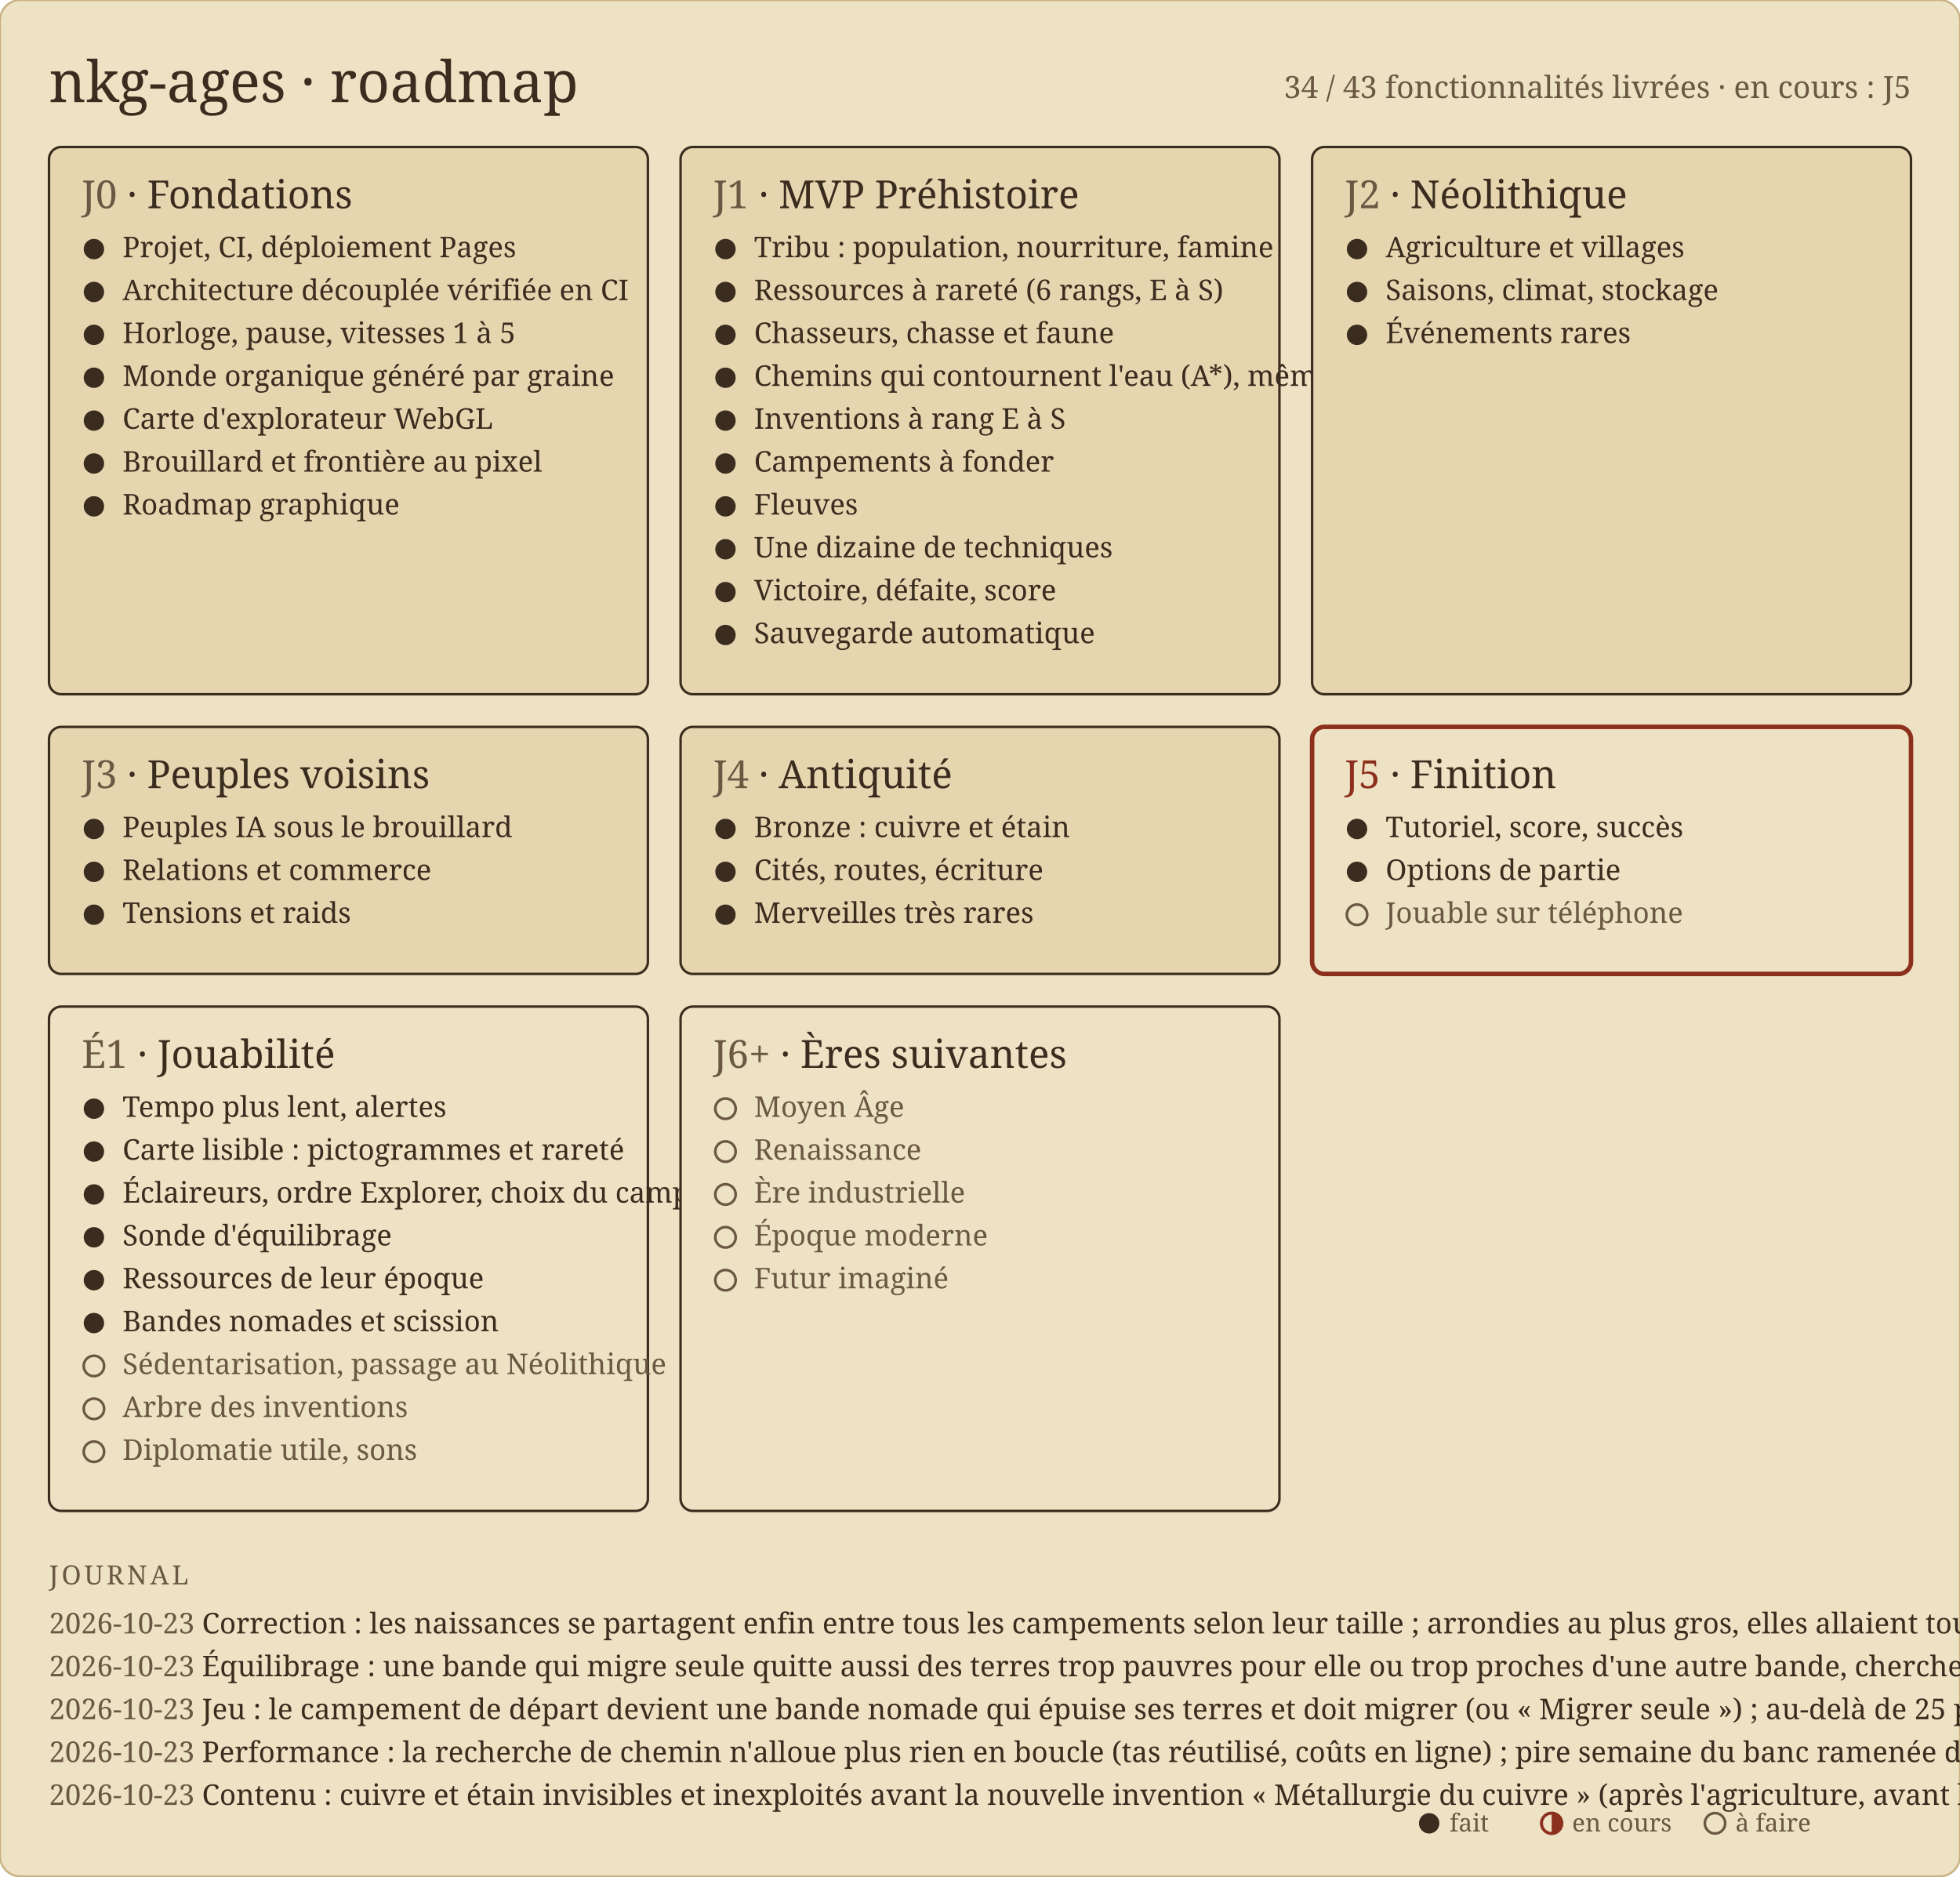
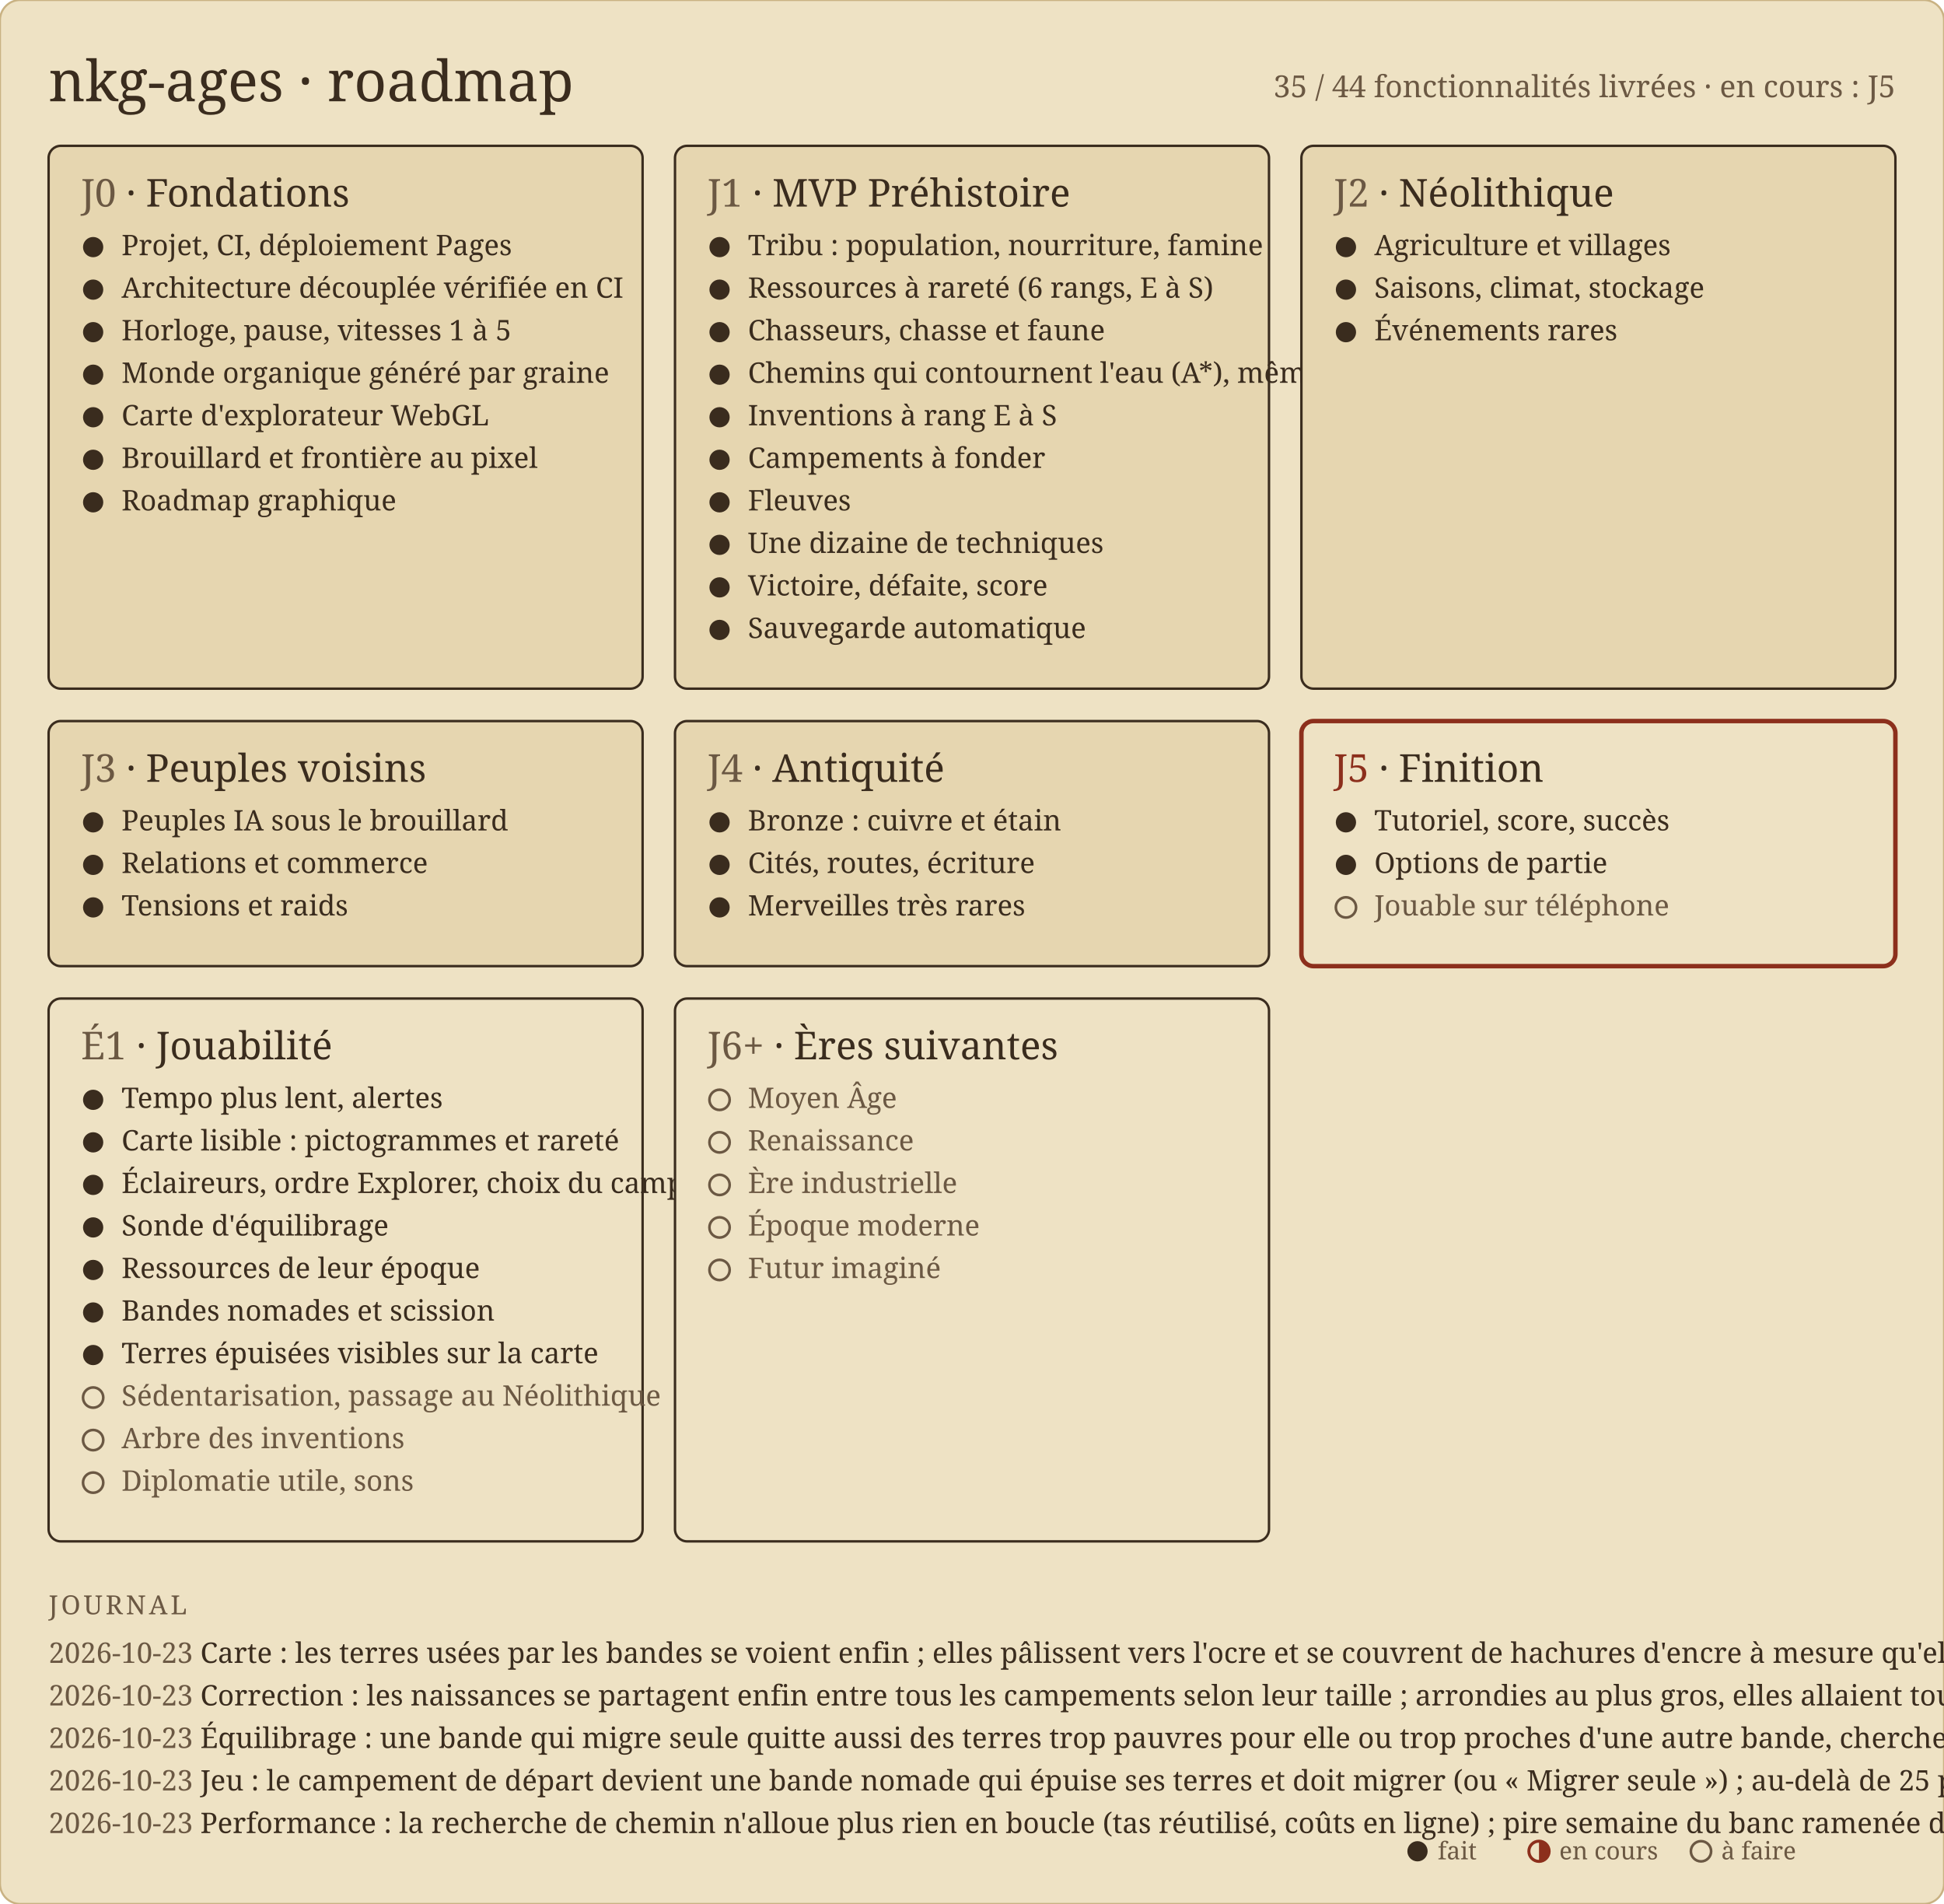
- <svg xmlns="http://www.w3.org/2000/svg" viewBox="0 0 960 919" width="960" height="919" font-family="Georgia, 'Iowan Old Style', serif" role="img" aria-label="Roadmap de nkg-ages">
-   <rect width="960" height="919" rx="10" fill="#eee2c4" stroke="#c9b283" />
+ <svg xmlns="http://www.w3.org/2000/svg" viewBox="0 0 960 940" width="960" height="940" font-family="Georgia, 'Iowan Old Style', serif" role="img" aria-label="Roadmap de nkg-ages">
+   <rect width="960" height="940" rx="10" fill="#eee2c4" stroke="#c9b283" />
  <text x="24" y="50" font-size="28" fill="#3a2c1e">nkg-ages · roadmap</text>
-   <text x="936" y="48" font-size="15" text-anchor="end" fill="#6b5843">34 / 43 fonctionnalités livrées · en cours : J5</text>
+   <text x="936" y="48" font-size="15" text-anchor="end" fill="#6b5843">35 / 44 fonctionnalités livrées · en cours : J5</text>
  <g>
    <rect x="24" y="72" width="293.333" height="268" rx="6" fill="#e6d6b0" stroke="#3a2c1e" stroke-width="1.2" />
    <text x="40" y="102" font-size="19" fill="#3a2c1e">
      <tspan fill="#6b5843">J0</tspan> · Fondations</text>
    <circle cx="46" cy="122" r="5" fill="#3a2c1e" />
    <text x="60" y="126" font-size="14" fill="#3a2c1e">Projet, CI, déploiement Pages</text>
    <circle cx="46" cy="143" r="5" fill="#3a2c1e" />
    <text x="60" y="147" font-size="14" fill="#3a2c1e">Architecture découplée vérifiée en CI</text>
    <circle cx="46" cy="164" r="5" fill="#3a2c1e" />
    <text x="60" y="168" font-size="14" fill="#3a2c1e">Horloge, pause, vitesses 1 à 5</text>
    <circle cx="46" cy="185" r="5" fill="#3a2c1e" />
    <text x="60" y="189" font-size="14" fill="#3a2c1e">Monde organique généré par graine</text>
    <circle cx="46" cy="206" r="5" fill="#3a2c1e" />
    <text x="60" y="210" font-size="14" fill="#3a2c1e">Carte d'explorateur WebGL</text>
    <circle cx="46" cy="227" r="5" fill="#3a2c1e" />
    <text x="60" y="231" font-size="14" fill="#3a2c1e">Brouillard et frontière au pixel</text>
    <circle cx="46" cy="248" r="5" fill="#3a2c1e" />
    <text x="60" y="252" font-size="14" fill="#3a2c1e">Roadmap graphique</text>
  </g>
  <g>
    <rect x="333.333" y="72" width="293.333" height="268" rx="6" fill="#e6d6b0" stroke="#3a2c1e" stroke-width="1.2" />
    <text x="349.333" y="102" font-size="19" fill="#3a2c1e">
      <tspan fill="#6b5843">J1</tspan> · MVP Préhistoire</text>
    <circle cx="355.333" cy="122" r="5" fill="#3a2c1e" />
    <text x="369.333" y="126" font-size="14" fill="#3a2c1e">Tribu : population, nourriture, famine</text>
    <circle cx="355.333" cy="143" r="5" fill="#3a2c1e" />
    <text x="369.333" y="147" font-size="14" fill="#3a2c1e">Ressources à rareté (6 rangs, E à S)</text>
    <circle cx="355.333" cy="164" r="5" fill="#3a2c1e" />
    <text x="369.333" y="168" font-size="14" fill="#3a2c1e">Chasseurs, chasse et faune</text>
    <circle cx="355.333" cy="185" r="5" fill="#3a2c1e" />
    <text x="369.333" y="189" font-size="14" fill="#3a2c1e">Chemins qui contournent l'eau (A*), même dans le brouillard</text>
    <circle cx="355.333" cy="206" r="5" fill="#3a2c1e" />
    <text x="369.333" y="210" font-size="14" fill="#3a2c1e">Inventions à rang E à S</text>
    <circle cx="355.333" cy="227" r="5" fill="#3a2c1e" />
    <text x="369.333" y="231" font-size="14" fill="#3a2c1e">Campements à fonder</text>
    <circle cx="355.333" cy="248" r="5" fill="#3a2c1e" />
    <text x="369.333" y="252" font-size="14" fill="#3a2c1e">Fleuves</text>
    <circle cx="355.333" cy="269" r="5" fill="#3a2c1e" />
    <text x="369.333" y="273" font-size="14" fill="#3a2c1e">Une dizaine de techniques</text>
    <circle cx="355.333" cy="290" r="5" fill="#3a2c1e" />
    <text x="369.333" y="294" font-size="14" fill="#3a2c1e">Victoire, défaite, score</text>
    <circle cx="355.333" cy="311" r="5" fill="#3a2c1e" />
    <text x="369.333" y="315" font-size="14" fill="#3a2c1e">Sauvegarde automatique</text>
  </g>
  <g>
    <rect x="642.667" y="72" width="293.333" height="268" rx="6" fill="#e6d6b0" stroke="#3a2c1e" stroke-width="1.2" />
    <text x="658.667" y="102" font-size="19" fill="#3a2c1e">
      <tspan fill="#6b5843">J2</tspan> · Néolithique</text>
    <circle cx="664.667" cy="122" r="5" fill="#3a2c1e" />
    <text x="678.667" y="126" font-size="14" fill="#3a2c1e">Agriculture et villages</text>
    <circle cx="664.667" cy="143" r="5" fill="#3a2c1e" />
    <text x="678.667" y="147" font-size="14" fill="#3a2c1e">Saisons, climat, stockage</text>
    <circle cx="664.667" cy="164" r="5" fill="#3a2c1e" />
    <text x="678.667" y="168" font-size="14" fill="#3a2c1e">Événements rares</text>
  </g>
  <g>
    <rect x="24" y="356" width="293.333" height="121" rx="6" fill="#e6d6b0" stroke="#3a2c1e" stroke-width="1.2" />
    <text x="40" y="386" font-size="19" fill="#3a2c1e">
      <tspan fill="#6b5843">J3</tspan> · Peuples voisins</text>
    <circle cx="46" cy="406" r="5" fill="#3a2c1e" />
    <text x="60" y="410" font-size="14" fill="#3a2c1e">Peuples IA sous le brouillard</text>
    <circle cx="46" cy="427" r="5" fill="#3a2c1e" />
    <text x="60" y="431" font-size="14" fill="#3a2c1e">Relations et commerce</text>
    <circle cx="46" cy="448" r="5" fill="#3a2c1e" />
    <text x="60" y="452" font-size="14" fill="#3a2c1e">Tensions et raids</text>
  </g>
  <g>
    <rect x="333.333" y="356" width="293.333" height="121" rx="6" fill="#e6d6b0" stroke="#3a2c1e" stroke-width="1.2" />
    <text x="349.333" y="386" font-size="19" fill="#3a2c1e">
      <tspan fill="#6b5843">J4</tspan> · Antiquité</text>
    <circle cx="355.333" cy="406" r="5" fill="#3a2c1e" />
    <text x="369.333" y="410" font-size="14" fill="#3a2c1e">Bronze : cuivre et étain</text>
    <circle cx="355.333" cy="427" r="5" fill="#3a2c1e" />
    <text x="369.333" y="431" font-size="14" fill="#3a2c1e">Cités, routes, écriture</text>
    <circle cx="355.333" cy="448" r="5" fill="#3a2c1e" />
    <text x="369.333" y="452" font-size="14" fill="#3a2c1e">Merveilles très rares</text>
  </g>
  <g>
    <rect x="642.667" y="356" width="293.333" height="121" rx="6" fill="#eee2c4" stroke="#8c2f1c" stroke-width="2.2" />
    <text x="658.667" y="386" font-size="19" fill="#3a2c1e">
      <tspan fill="#8c2f1c">J5</tspan> · Finition</text>
    <circle cx="664.667" cy="406" r="5" fill="#3a2c1e" />
    <text x="678.667" y="410" font-size="14" fill="#3a2c1e">Tutoriel, score, succès</text>
    <circle cx="664.667" cy="427" r="5" fill="#3a2c1e" />
    <text x="678.667" y="431" font-size="14" fill="#3a2c1e">Options de partie</text>
    <circle cx="664.667" cy="448" r="5" fill="none" stroke="#6b5843" stroke-width="1.3" />
    <text x="678.667" y="452" font-size="14" fill="#6b5843">Jouable sur téléphone</text>
  </g>
  <g>
-     <rect x="24" y="493" width="293.333" height="247" rx="6" fill="#eee2c4" stroke="#3a2c1e" stroke-width="1.2" />
+     <rect x="24" y="493" width="293.333" height="268" rx="6" fill="#eee2c4" stroke="#3a2c1e" stroke-width="1.2" />
    <text x="40" y="523" font-size="19" fill="#3a2c1e">
      <tspan fill="#6b5843">É1</tspan> · Jouabilité</text>
    <circle cx="46" cy="543" r="5" fill="#3a2c1e" />
    <text x="60" y="547" font-size="14" fill="#3a2c1e">Tempo plus lent, alertes</text>
    <circle cx="46" cy="564" r="5" fill="#3a2c1e" />
    <text x="60" y="568" font-size="14" fill="#3a2c1e">Carte lisible : pictogrammes et rareté</text>
    <circle cx="46" cy="585" r="5" fill="#3a2c1e" />
    <text x="60" y="589" font-size="14" fill="#3a2c1e">Éclaireurs, ordre Explorer, choix du campement</text>
    <circle cx="46" cy="606" r="5" fill="#3a2c1e" />
    <text x="60" y="610" font-size="14" fill="#3a2c1e">Sonde d'équilibrage</text>
    <circle cx="46" cy="627" r="5" fill="#3a2c1e" />
    <text x="60" y="631" font-size="14" fill="#3a2c1e">Ressources de leur époque</text>
    <circle cx="46" cy="648" r="5" fill="#3a2c1e" />
    <text x="60" y="652" font-size="14" fill="#3a2c1e">Bandes nomades et scission</text>
-     <circle cx="46" cy="669" r="5" fill="none" stroke="#6b5843" stroke-width="1.3" />
-     <text x="60" y="673" font-size="14" fill="#6b5843">Sédentarisation, passage au Néolithique</text>
+     <circle cx="46" cy="669" r="5" fill="#3a2c1e" />
+     <text x="60" y="673" font-size="14" fill="#3a2c1e">Terres épuisées visibles sur la carte</text>
    <circle cx="46" cy="690" r="5" fill="none" stroke="#6b5843" stroke-width="1.3" />
-     <text x="60" y="694" font-size="14" fill="#6b5843">Arbre des inventions</text>
+     <text x="60" y="694" font-size="14" fill="#6b5843">Sédentarisation, passage au Néolithique</text>
    <circle cx="46" cy="711" r="5" fill="none" stroke="#6b5843" stroke-width="1.3" />
-     <text x="60" y="715" font-size="14" fill="#6b5843">Diplomatie utile, sons</text>
+     <text x="60" y="715" font-size="14" fill="#6b5843">Arbre des inventions</text>
+     <circle cx="46" cy="732" r="5" fill="none" stroke="#6b5843" stroke-width="1.3" />
+     <text x="60" y="736" font-size="14" fill="#6b5843">Diplomatie utile, sons</text>
  </g>
  <g>
-     <rect x="333.333" y="493" width="293.333" height="247" rx="6" fill="#eee2c4" stroke="#3a2c1e" stroke-width="1.2" />
+     <rect x="333.333" y="493" width="293.333" height="268" rx="6" fill="#eee2c4" stroke="#3a2c1e" stroke-width="1.2" />
    <text x="349.333" y="523" font-size="19" fill="#3a2c1e">
      <tspan fill="#6b5843">J6+</tspan> · Ères suivantes</text>
    <circle cx="355.333" cy="543" r="5" fill="none" stroke="#6b5843" stroke-width="1.3" />
    <text x="369.333" y="547" font-size="14" fill="#6b5843">Moyen Âge</text>
    <circle cx="355.333" cy="564" r="5" fill="none" stroke="#6b5843" stroke-width="1.3" />
    <text x="369.333" y="568" font-size="14" fill="#6b5843">Renaissance</text>
    <circle cx="355.333" cy="585" r="5" fill="none" stroke="#6b5843" stroke-width="1.3" />
    <text x="369.333" y="589" font-size="14" fill="#6b5843">Ère industrielle</text>
    <circle cx="355.333" cy="606" r="5" fill="none" stroke="#6b5843" stroke-width="1.3" />
    <text x="369.333" y="610" font-size="14" fill="#6b5843">Époque moderne</text>
    <circle cx="355.333" cy="627" r="5" fill="none" stroke="#6b5843" stroke-width="1.3" />
    <text x="369.333" y="631" font-size="14" fill="#6b5843">Futur imaginé</text>
  </g>
-   <text x="24" y="776" font-size="13" letter-spacing="1.5" fill="#6b5843">JOURNAL</text>
-   <text x="24" y="800" font-size="14" fill="#3a2c1e">
+   <text x="24" y="797" font-size="13" letter-spacing="1.5" fill="#6b5843">JOURNAL</text>
+   <text x="24" y="821" font-size="14" fill="#3a2c1e">
+     <tspan fill="#6b5843">2026-10-23</tspan>  Carte : les terres usées par les bandes se voient enfin ; elles pâlissent vers l'ocre et se couvrent de hachures d'encre à mesure qu'elles s'épuisent, puis s'effacent quand elles repoussent</text>
+   <text x="24" y="842" font-size="14" fill="#3a2c1e">
    <tspan fill="#6b5843">2026-10-23</tspan>  Correction : les naissances se partagent enfin entre tous les campements selon leur taille ; arrondies au plus gros, elles allaient toutes au plus grand village ou à la plus grande bande, et les autres stagnaient</text>
-   <text x="24" y="821" font-size="14" fill="#3a2c1e">
+   <text x="24" y="863" font-size="14" fill="#3a2c1e">
    <tspan fill="#6b5843">2026-10-23</tspan>  Équilibrage : une bande qui migre seule quitte aussi des terres trop pauvres pour elle ou trop proches d'une autre bande, cherche plus loin, et plus aucun départ sur un îlot ; les 40 parties de la sonde atteignent l'agriculture</text>
-   <text x="24" y="842" font-size="14" fill="#3a2c1e">
+   <text x="24" y="884" font-size="14" fill="#3a2c1e">
    <tspan fill="#6b5843">2026-10-23</tspan>  Jeu : le campement de départ devient une bande nomade qui épuise ses terres et doit migrer (ou « Migrer seule ») ; au-delà de 25 personnes elle cueille moins bien et se scinde ; fonder un campement disparaît au profit de la scission</text>
-   <text x="24" y="863" font-size="14" fill="#3a2c1e">
+   <text x="24" y="905" font-size="14" fill="#3a2c1e">
    <tspan fill="#6b5843">2026-10-23</tspan>  Performance : la recherche de chemin n'alloue plus rien en boucle (tas réutilisé, coûts en ligne) ; pire semaine du banc ramenée de 35-60 ms à 10-12 ms, pire ordre de 20-25 ms à 8 ms</text>
-   <text x="24" y="884" font-size="14" fill="#3a2c1e">
-     <tspan fill="#6b5843">2026-10-23</tspan>  Contenu : cuivre et étain invisibles et inexploités avant la nouvelle invention « Métallurgie du cuivre » (après l'agriculture, avant le bronze)</text>
-   <circle cx="700" cy="893" r="5" fill="#3a2c1e" />
-   <text x="710" y="897" font-size="12" fill="#6b5843">fait</text>
-   <circle cx="760" cy="893" r="5" fill="none" stroke="#8c2f1c" stroke-width="1.5" />
-   <path d="M760 888a5 5 0 0 1 0 10z" fill="#8c2f1c" />
-   <text x="770" y="897" font-size="12" fill="#6b5843">en cours</text>
-   <circle cx="840" cy="893" r="5" fill="none" stroke="#6b5843" stroke-width="1.3" />
-   <text x="850" y="897" font-size="12" fill="#6b5843">à faire</text>
+   <circle cx="700" cy="914" r="5" fill="#3a2c1e" />
+   <text x="710" y="918" font-size="12" fill="#6b5843">fait</text>
+   <circle cx="760" cy="914" r="5" fill="none" stroke="#8c2f1c" stroke-width="1.5" />
+   <path d="M760 909a5 5 0 0 1 0 10z" fill="#8c2f1c" />
+   <text x="770" y="918" font-size="12" fill="#6b5843">en cours</text>
+   <circle cx="840" cy="914" r="5" fill="none" stroke="#6b5843" stroke-width="1.3" />
+   <text x="850" y="918" font-size="12" fill="#6b5843">à faire</text>
</svg>
